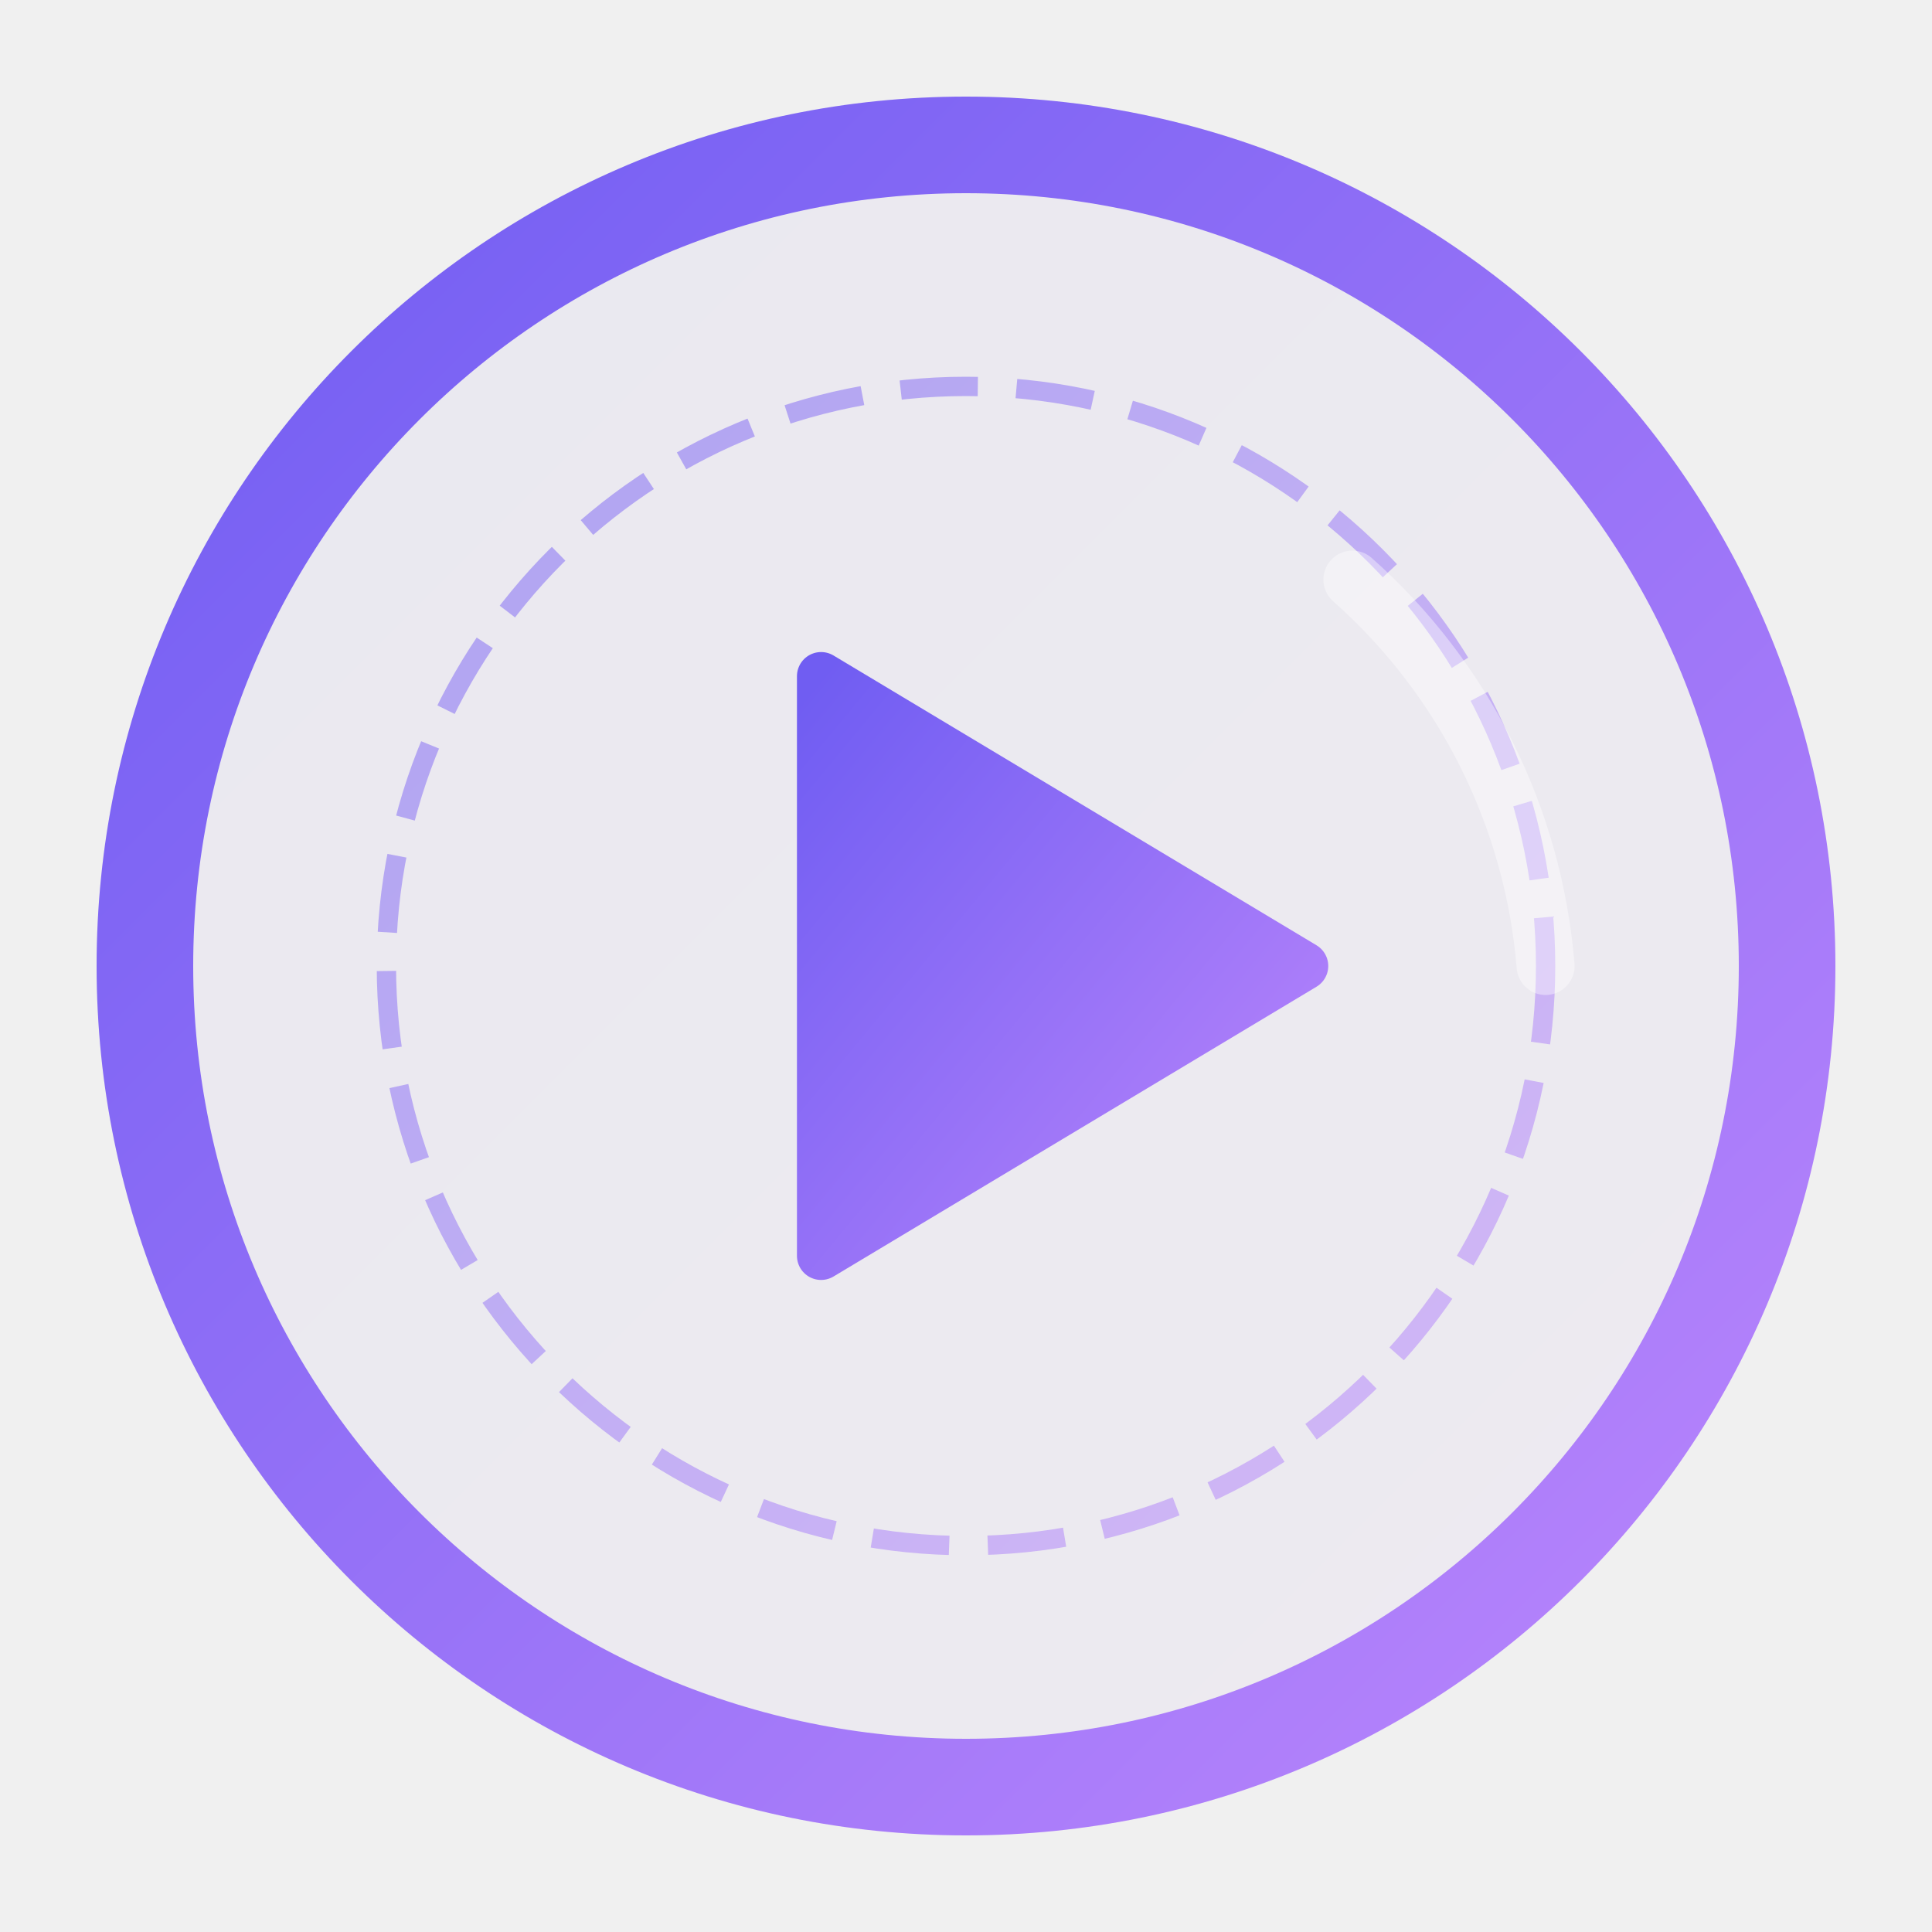
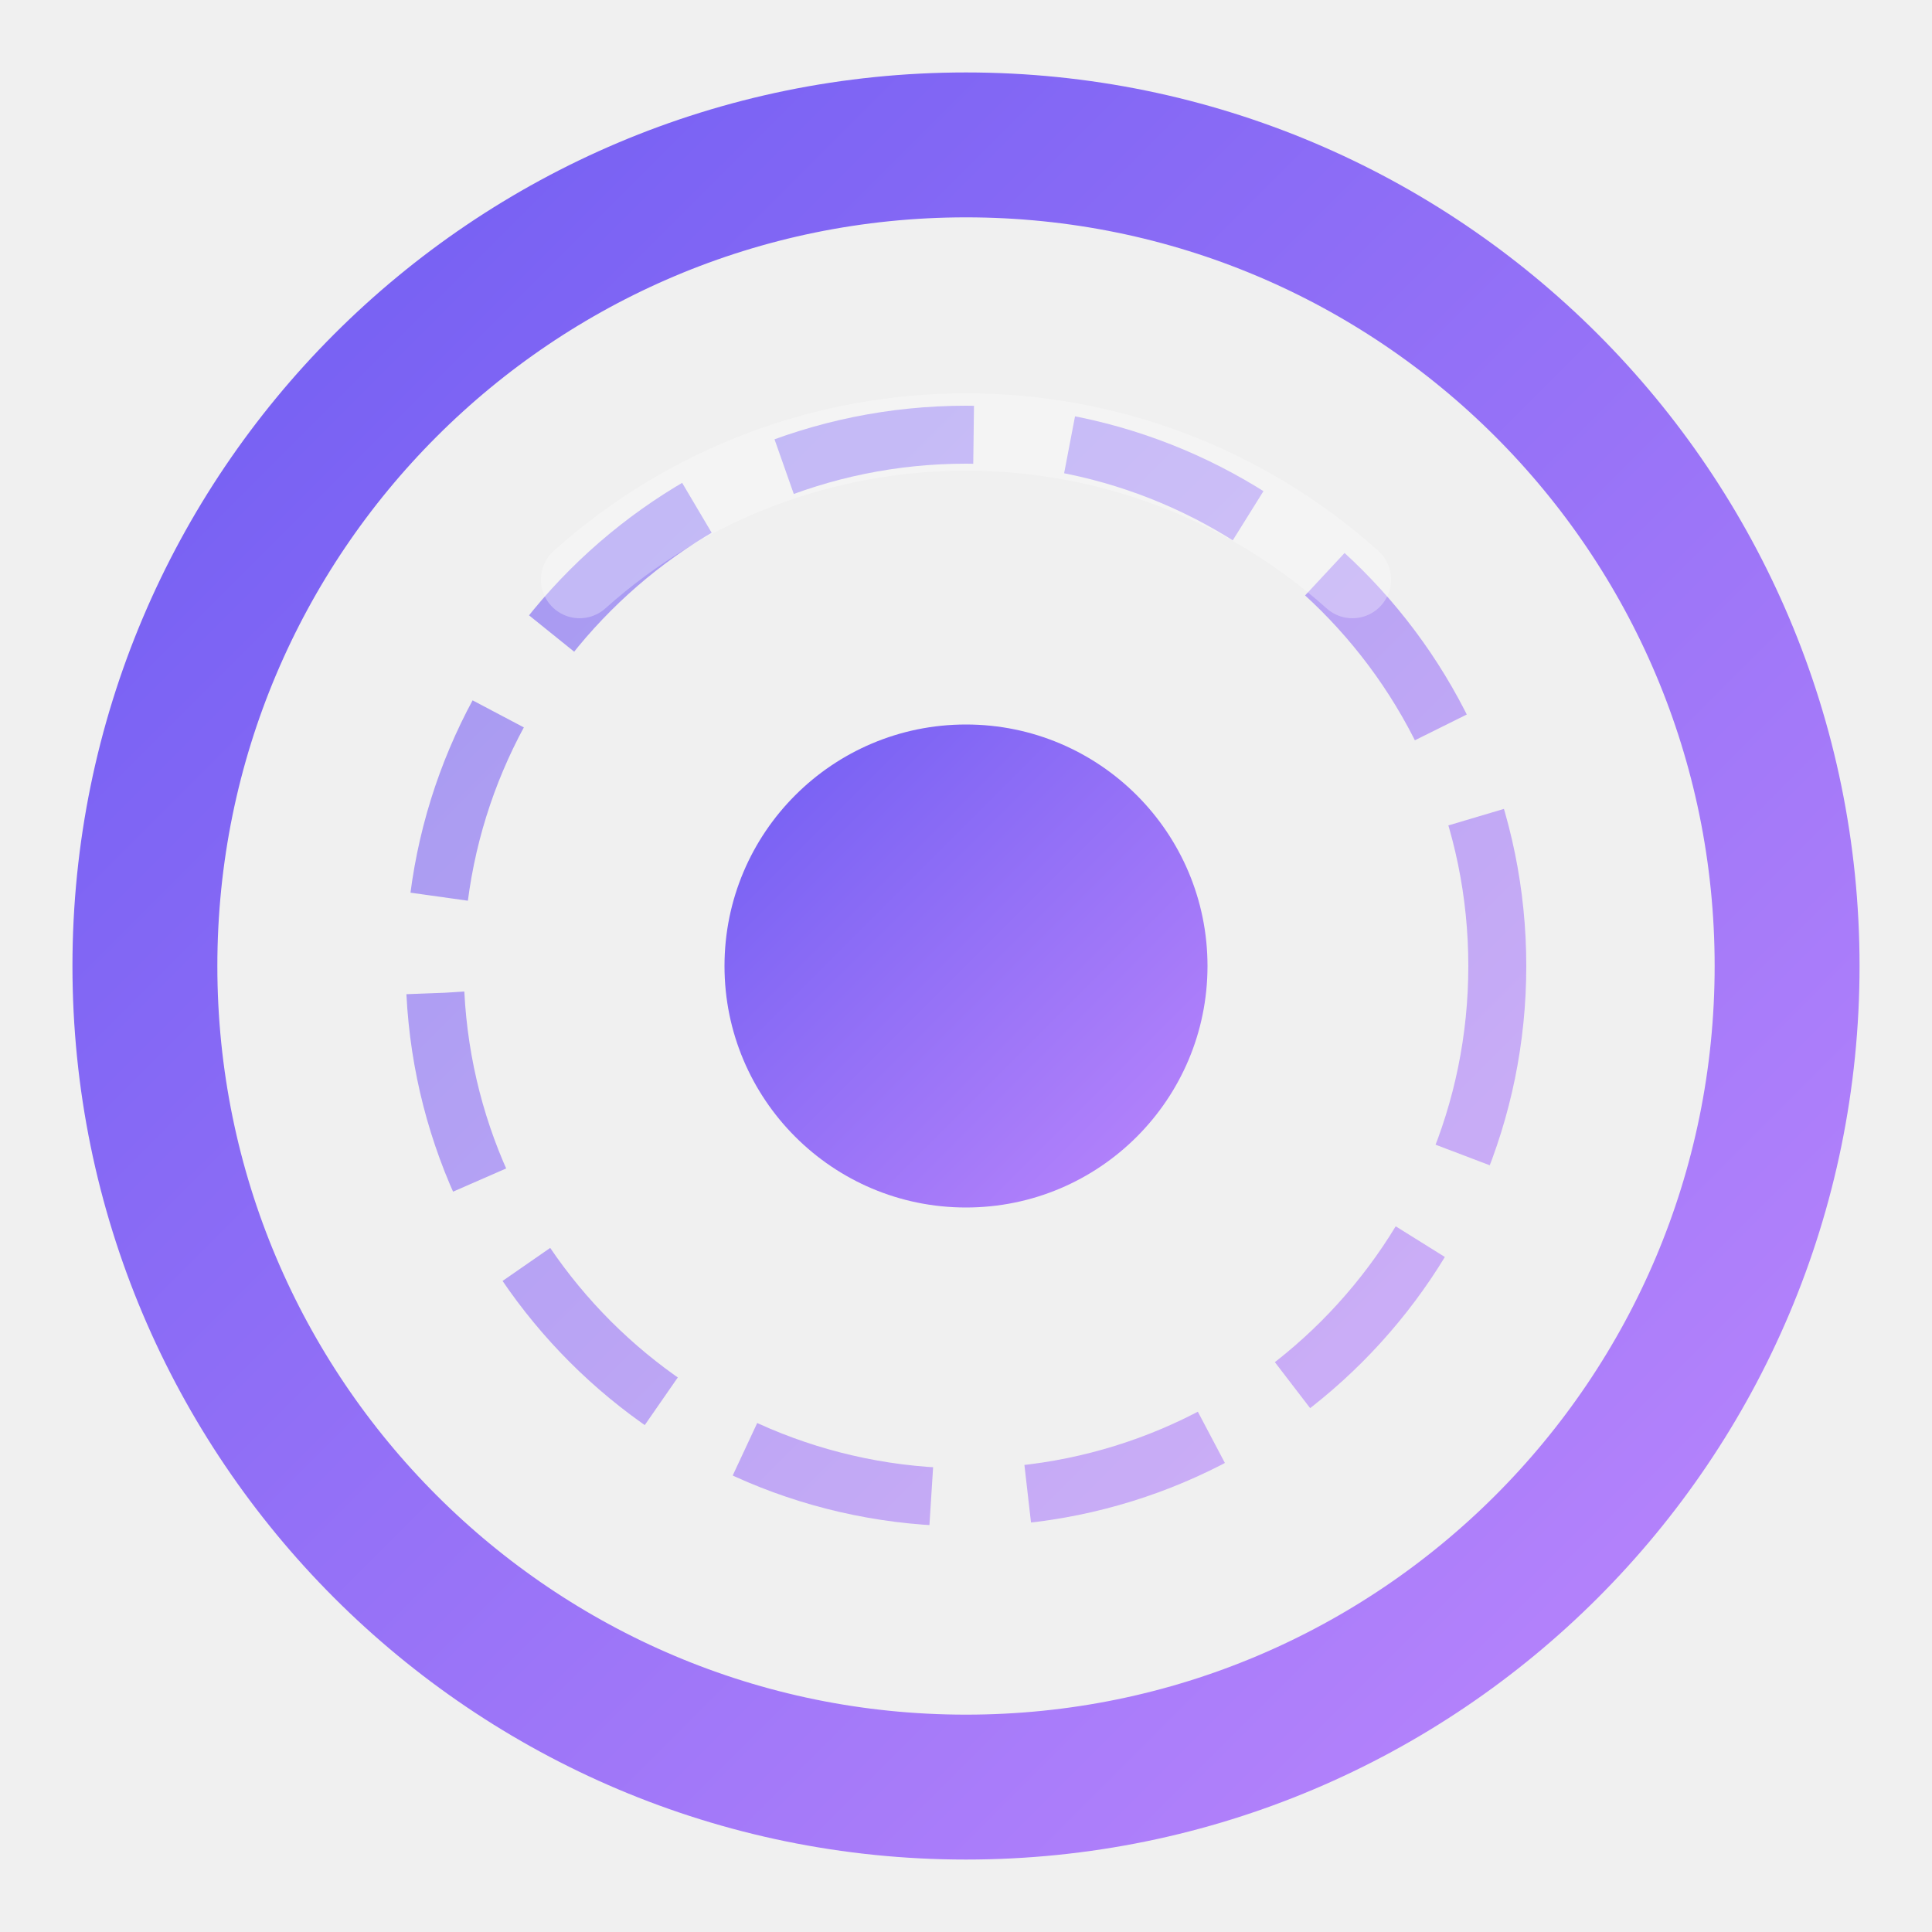
<svg xmlns="http://www.w3.org/2000/svg" width="200" height="200" viewBox="0 0 200 200">
  <defs>
-     <linearGradient id="embylens_grad" x1="0%" y1="0%" x2="100%" y2="100%">
+     <linearGradient id="lens_grad" x1="0%" y1="0%" x2="100%" y2="100%">
      <stop offset="0%" style="stop-color:#705df2;stop-opacity:1" />
      <stop offset="100%" style="stop-color:#bb86fc;stop-opacity:1" />
    </linearGradient>
  </defs>
-   <circle cx="100" cy="100" r="90" fill="url(#embylens_grad)" fill-opacity="0.05" />
-   <circle cx="100" cy="100" r="85" fill="none" stroke="url(#embylens_grad)" stroke-width="10" />
-   <circle cx="100" cy="100" r="60" fill="none" stroke="url(#embylens_grad)" stroke-width="2" stroke-dasharray="8 4" opacity="0.5" />
-   <path d="M85 70 L85 130 L135 100 Z" fill="url(#embylens_grad)" stroke="url(#embylens_grad)" stroke-width="5" stroke-linejoin="round" />
-   <path d="M140 60 A60 60 0 0 1 160 100" fill="none" stroke="white" stroke-width="6" stroke-linecap="round" opacity="0.4" />
+   <circle cx="100" cy="100" r="85" fill="none" stroke="url(#lens_grad)" stroke-width="15" />
+   <circle cx="100" cy="100" r="55" fill="none" stroke="url(#lens_grad)" stroke-width="6" stroke-dasharray="20 10" opacity="0.6" />
+   <circle cx="100" cy="100" r="25" fill="url(#lens_grad)" />
+   <path d="M60 60 A60 60 0 0 1 140 60" fill="none" stroke="white" stroke-width="8" stroke-linecap="round" opacity="0.3" />
</svg>
